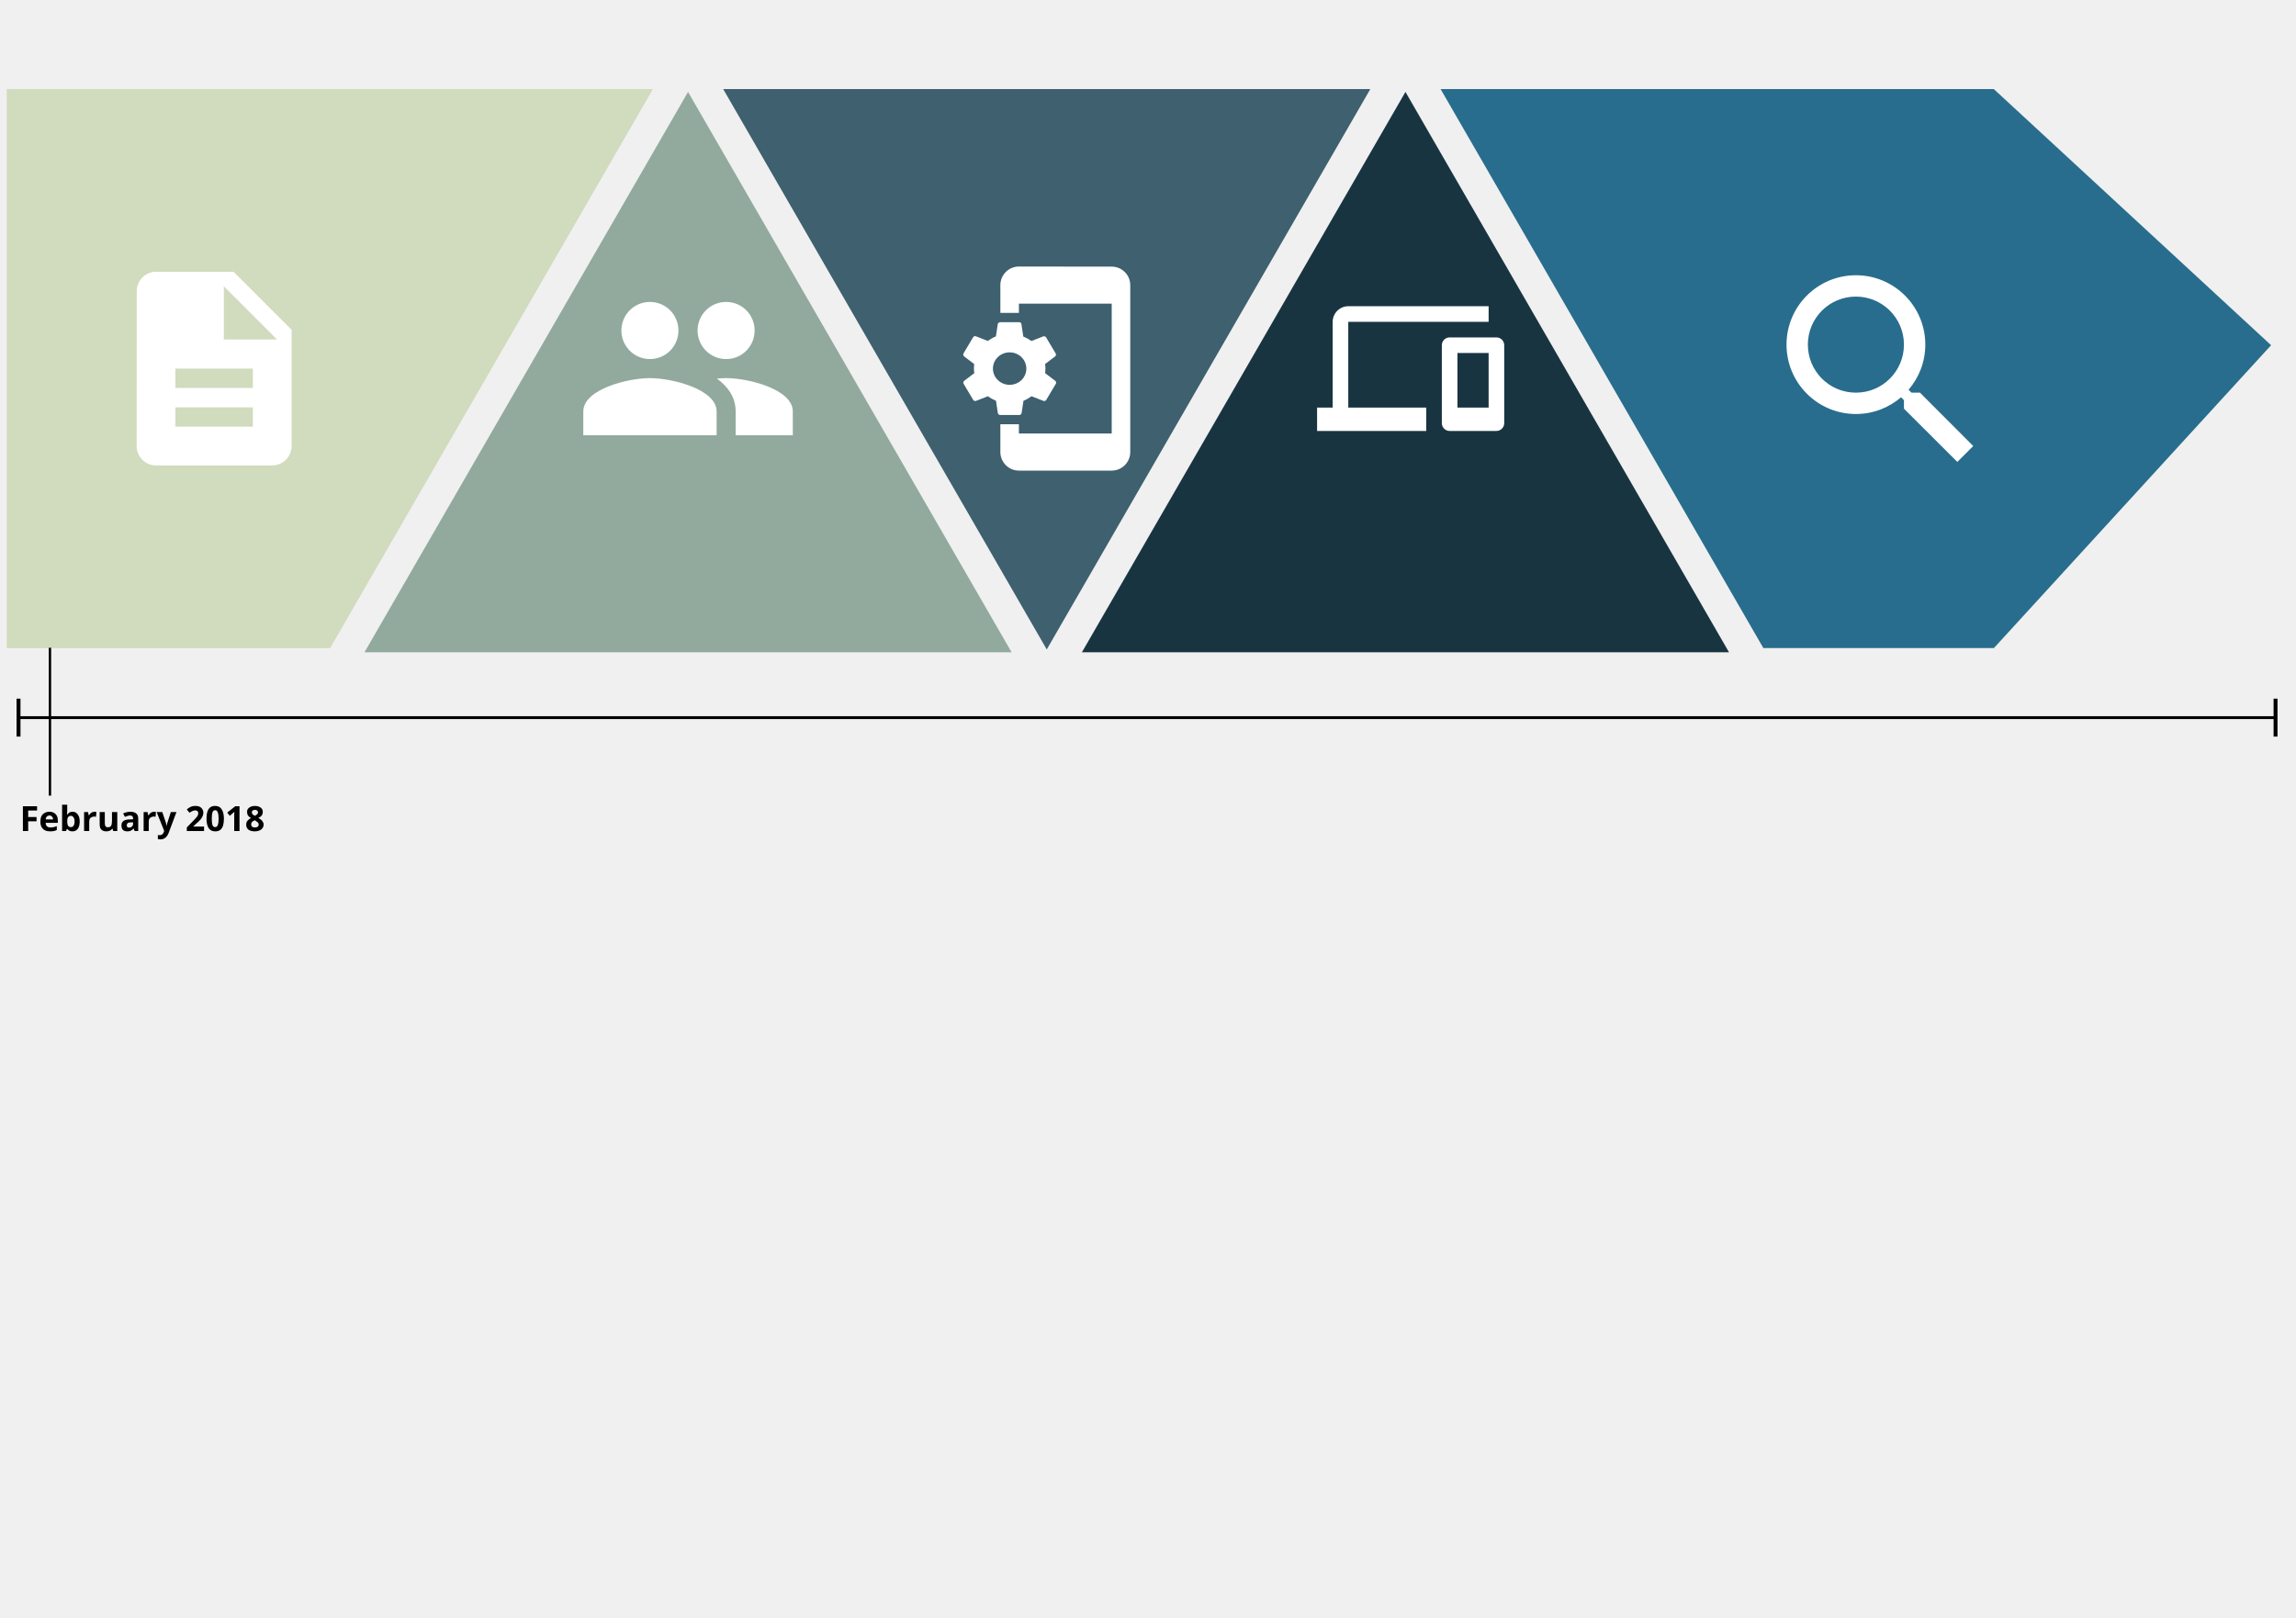
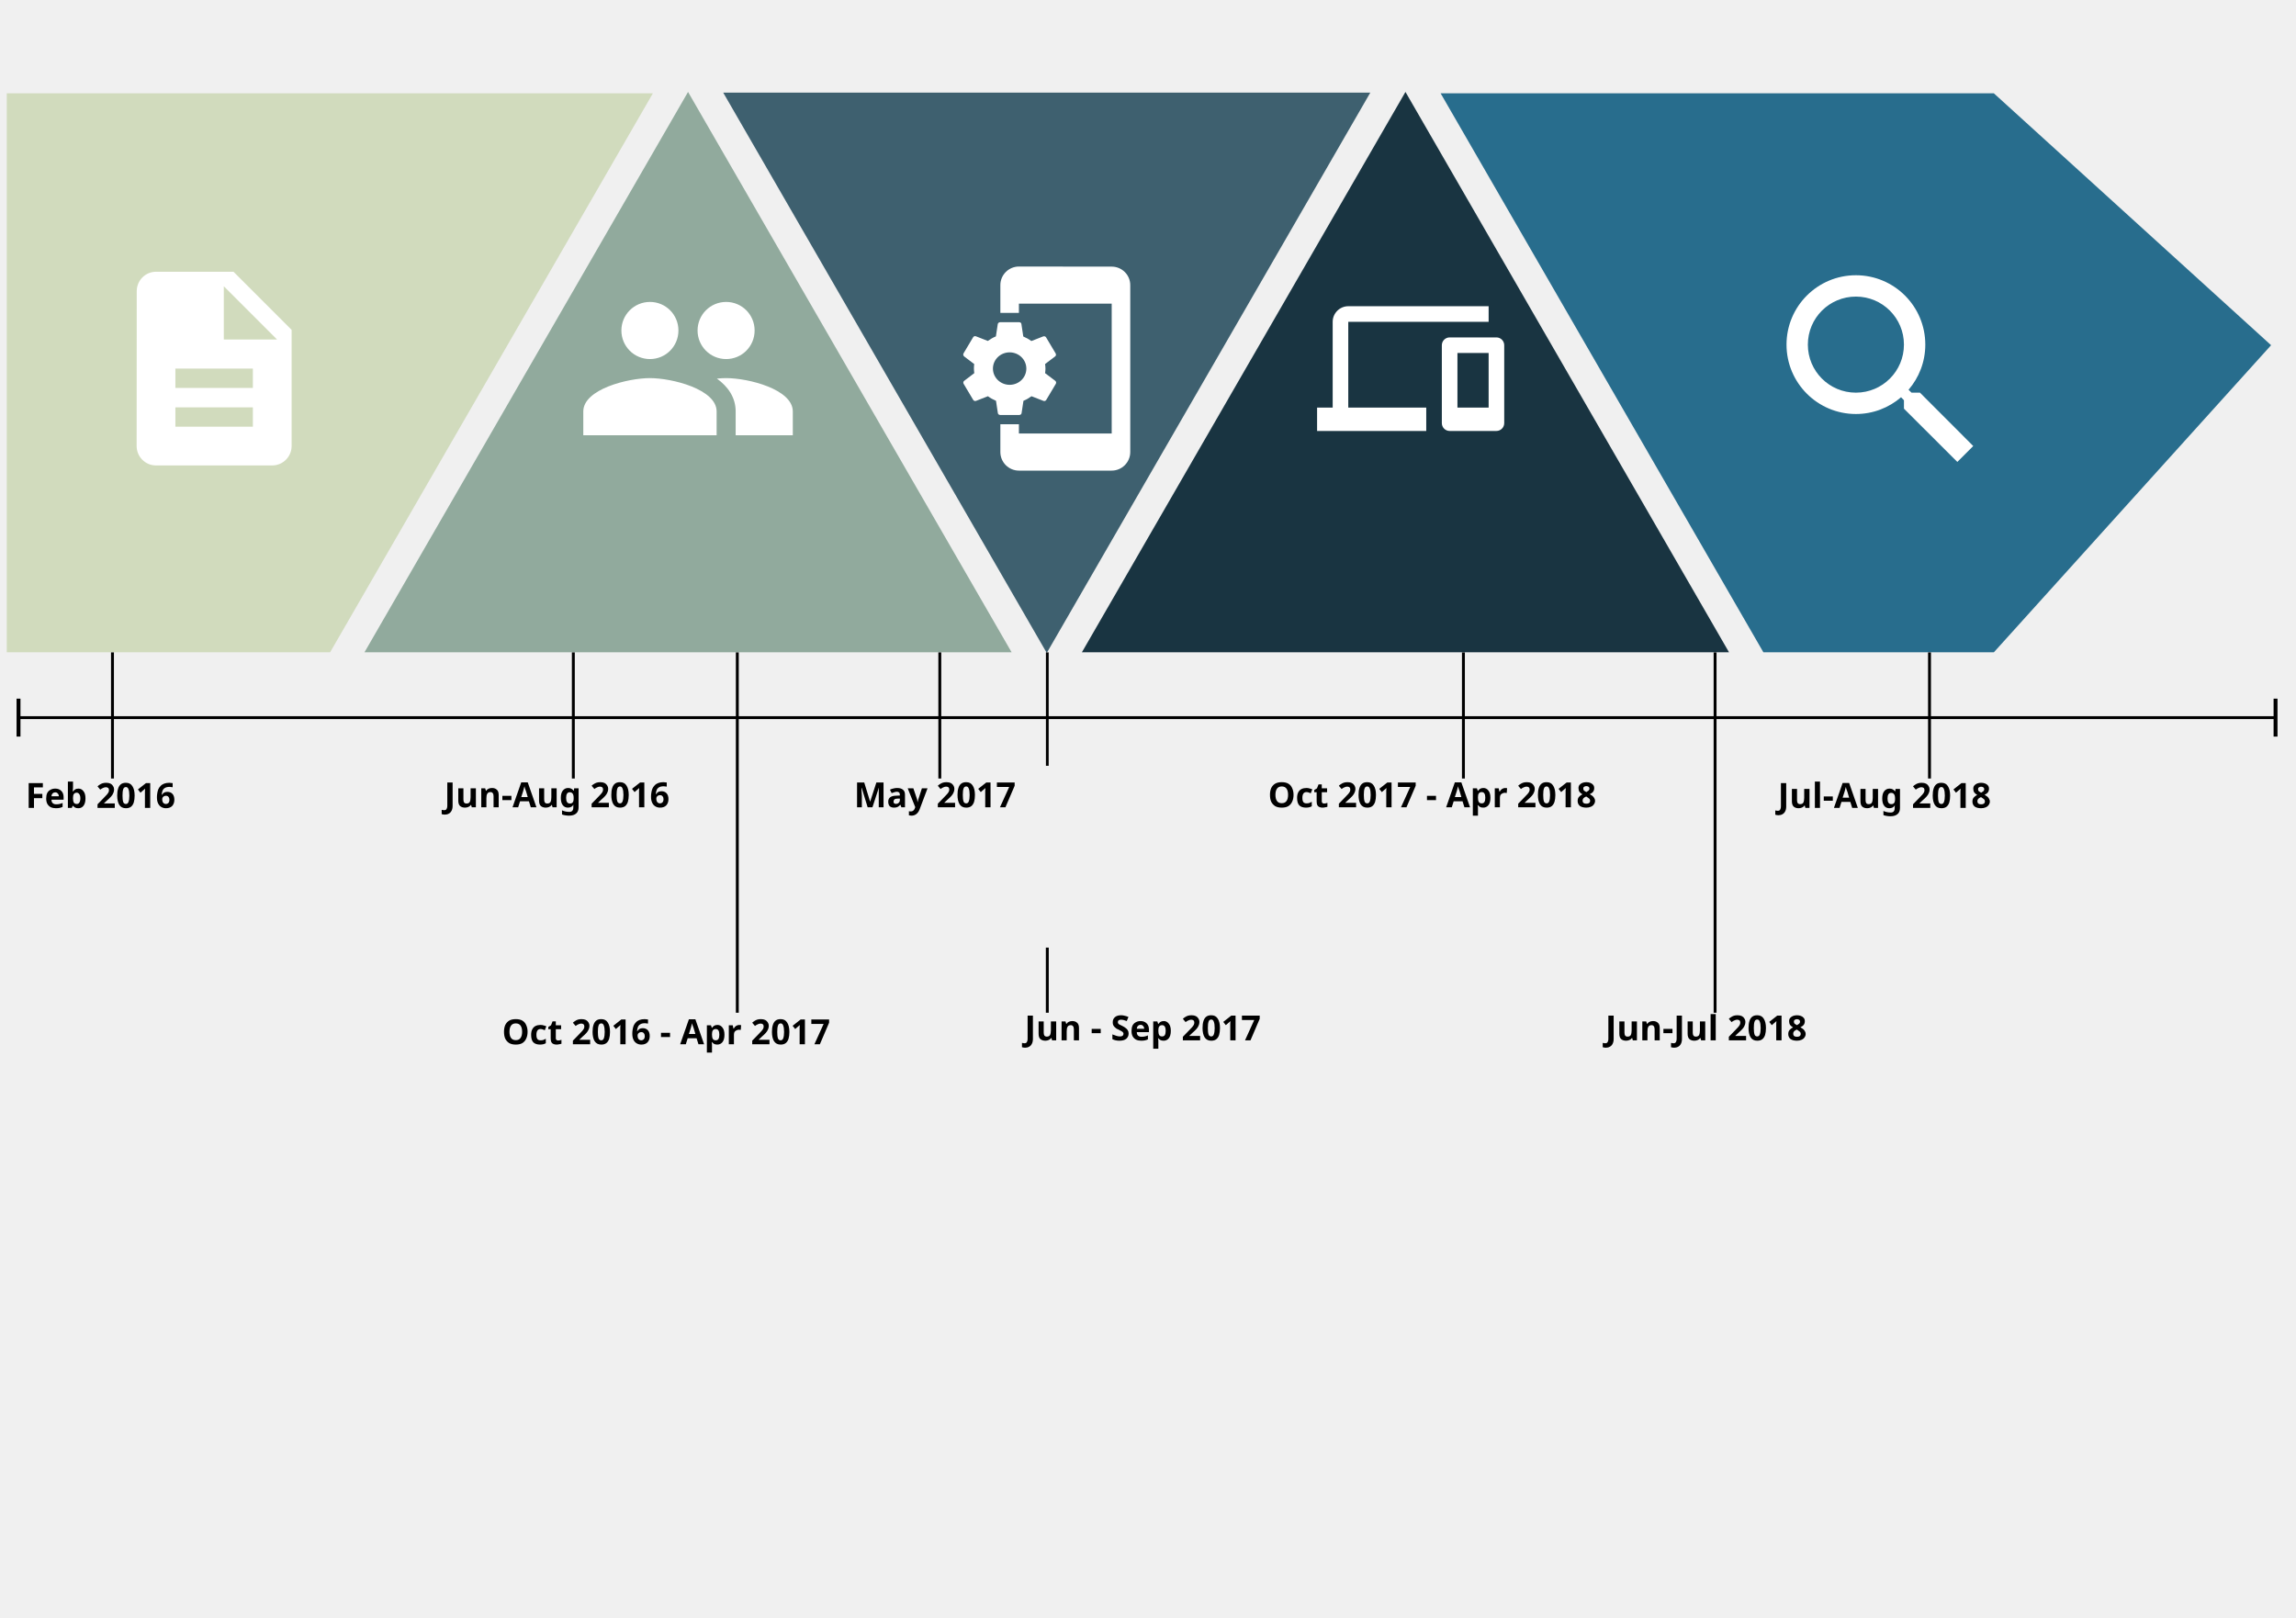
<svg xmlns="http://www.w3.org/2000/svg" xmlns:ns1="http://www.openswatchbook.org/uri/2009/osb" width="210mm" height="148mm" viewBox="0 0 210 148" version="1.1" id="svg8">
  <defs id="defs2">
    <linearGradient id="linearGradient4526" ns1:paint="solid">
      <stop id="stop4530" offset="0" style="stop-color:#000000;stop-opacity:1;" />
    </linearGradient>
    <linearGradient id="linearGradient4526-3">
      <stop style="stop-color:#000000;stop-opacity:1;" offset="0" id="stop4524" />
    </linearGradient>
  </defs>
  <g id="layer1" transform="translate(0,-149)">
    <flowRoot xml:space="preserve" id="flowRoot4545" style="font-style:normal;font-weight:normal;font-size:40px;line-height:1.25;font-family:sans-serif;letter-spacing:0px;word-spacing:0px;fill:#000000;fill-opacity:1;stroke:none" transform="matrix(0.2645833,0,0,0.2645833,-2.778627,116.382)">
      <flowRegion id="flowRegion4547">
        <rect id="rect4549" width="148.214" height="55.357" x="48.571" y="197.163" />
      </flowRegion>
      <flowPara id="flowPara4551">February 2016 -- March 201May 20June 2016</flowPara>
    </flowRoot>
    <g transform="matrix(1,0,0,-1,29.85587,258.8325)" id="g298" style="fill:#91aa9d;fill-opacity:1;stroke:#99cc33">
-       <flowRoot transform="translate(-4.142876,0.1294649)" style="font-style:normal;font-weight:normal;font-size:10.667px;line-height:1.25;font-family:sans-serif;letter-spacing:0px;word-spacing:0px;fill:#91aa9d;fill-opacity:1;stroke:#99cc33" id="flowRoot270" xml:space="preserve">
-         <flowRegion style="font-size:10.667px;fill:#91aa9d;fill-opacity:1;stroke:#99cc33" id="flowRegion266">
-           <rect style="font-size:10.667px;fill:#91aa9d;fill-opacity:1;stroke:#99cc33" y="208.234" x="147.857" height="58.929" width="125.714" id="rect264" />
-         </flowRegion>
-         <flowPara id="flowPara268" />
-       </flowRoot>
+       <g transform="translate(-4.142876,0.1294649)" style="font-style:normal;font-weight:normal;font-size:10.667px;line-height:1.25;font-family:sans-serif;letter-spacing:0px;word-spacing:0px;fill:#91aa9d;fill-opacity:1;stroke:#99cc33" id="flowRoot270" />
      <g transform="translate(-15.04751,0.4228294)" id="g296" style="fill:#91aa9d;fill-opacity:1;stroke:#99cc33">
-         <path transform="scale(-1)" d="m -18.744,-49.867 -58.758,0 29.379,-50.886 z" id="path272" style="fill:#91aa9d;fill-opacity:1;stroke:#91aa9d;stroke-width:0.248;stroke-opacity:1" />
+         <path transform="scale(-1)" style="fill:#91aa9d;fill-opacity:1;stroke:#91aa9d;stroke-width:0.248;stroke-opacity:1" d="M -18.744,-49.867 H -77.502 L -48.123,-100.752 Z" id="path272" />
      </g>
    </g>
    <flowRoot transform="matrix(1,0,0,-1,91.32971,258.703)" style="font-style:normal;font-weight:normal;font-size:10.667px;line-height:1.25;font-family:sans-serif;letter-spacing:0px;word-spacing:0px;fill:#193441;fill-opacity:1;stroke:#193441;stroke-opacity:1" id="flowRoot645" xml:space="preserve">
      <flowRegion style="font-size:10.667px;fill:#193441;fill-opacity:1;stroke:#193441;stroke-opacity:1" id="flowRegion641">
        <rect style="font-size:10.667px;fill:#193441;fill-opacity:1;stroke:#193441;stroke-opacity:1" y="208.234" x="147.857" height="58.929" width="125.714" id="rect639" />
      </flowRegion>
      <flowPara id="flowPara643" />
    </flowRoot>
    <path style="fill:#193441;fill-opacity:1;stroke:#193441;stroke-width:0.248;stroke-opacity:1" id="path647" d="m -99.169,208.543 -58.758,0 29.379,-50.886 z" transform="scale(-1,1)" />
    <g style="fill:#193441;fill-opacity:1;stroke:#193441;stroke-opacity:1" transform="matrix(0.2645833,0,0,-0.2645833,124.7953,195.738)" id="g669">
      <flowRoot transform="translate(-194.0714,-226.9483)" style="font-style:normal;font-weight:normal;font-size:10.667px;line-height:1.25;font-family:sans-serif;letter-spacing:0px;word-spacing:0px;fill:#193441;fill-opacity:1;stroke:#193441;stroke-opacity:1" id="flowRoot659" xml:space="preserve">
        <flowRegion style="font-size:10.667px;fill:#193441;fill-opacity:1;stroke:#193441;stroke-opacity:1" id="flowRegion655">
          <rect style="font-size:10.667px;fill:#193441;fill-opacity:1;stroke:#193441;stroke-opacity:1" y="362.877" x="153.571" height="110.714" width="134.643" id="rect653" />
        </flowRegion>
        <flowPara id="flowPara657" />
      </flowRoot>
      <flowRoot transform="translate(-194.0714,-226.9483)" style="font-style:normal;font-weight:normal;font-size:40px;line-height:1.25;font-family:sans-serif;letter-spacing:0px;word-spacing:0px;fill:#193441;fill-opacity:1;stroke:#193441;stroke-opacity:1" id="flowRoot667" xml:space="preserve">
        <flowRegion style="fill:#193441;fill-opacity:1;stroke:#193441;stroke-opacity:1" id="flowRegion663">
          <rect style="fill:#193441;fill-opacity:1;stroke:#193441;stroke-opacity:1" y="231.448" x="96.786" height="143.571" width="70.357" id="rect661" />
        </flowRegion>
        <flowPara id="flowPara665" />
      </flowRoot>
    </g>
    <flowRoot xml:space="preserve" id="flowRoot425" style="font-style:normal;font-weight:normal;font-size:10.667px;line-height:1.25;font-family:sans-serif;letter-spacing:0px;word-spacing:0px;fill:#000000;fill-opacity:1;stroke:none" transform="translate(58.52135,107.1141)">
      <flowRegion id="flowRegion421" style="font-size:10.667px">
        <rect id="rect419" width="125.714" height="58.929" x="147.857" y="208.234" style="font-size:10.667px" />
      </flowRegion>
      <flowPara id="flowPara423" />
    </flowRoot>
    <path style="fill:none;stroke-width:0.265" d="m 90.714,172.006 h 6.35 v 6.35 h -6.35 z" id="path521" />
-     <path style="fill:#3e606f;fill-opacity:1;stroke:#3e606f;stroke-width:0.248;stroke-opacity:1" id="path427" d="m -66.361,-157.274 -58.758,0 29.379,-50.886 z" transform="scale(-1)" />
+     <path style="fill:#3e606f;fill-opacity:1;stroke:#3e606f;stroke-width:0.248;stroke-opacity:1" id="path427" d="m -66.361,-157.595 -58.758,0 29.379,-50.886 z" transform="scale(-1)" />
    <flowRoot transform="translate(124.1381,107.1141)" style="font-style:normal;font-weight:normal;font-size:10.667px;line-height:1.25;font-family:sans-serif;letter-spacing:0px;word-spacing:0px;fill:#000000;fill-opacity:1;stroke:none" id="flowRoot141" xml:space="preserve">
      <flowRegion style="font-size:10.667px" id="flowRegion137">
        <rect style="font-size:10.667px" y="208.234" x="147.857" height="58.929" width="125.714" id="rect135" />
      </flowRegion>
      <flowPara id="flowPara139" />
    </flowRoot>
    <path id="path143" d="m 156.331,172.006 h 6.35 v 6.35 h -6.35 z" style="fill:none;stroke-width:0.265" />
-     <path style="fill:#286d8d;fill-opacity:1;stroke:#286d8d;stroke-width:0.248;stroke-opacity:1" d="m 131.977,157.274 h 50.336 l 25.234,23.312 -25.234,27.574 h -20.957 z" id="path145" />
+     <path style="fill:#286d8d;fill-opacity:1;stroke:#286d8d;stroke-width:0.248;stroke-opacity:1" d="m 131.977,157.657 h 50.336 l 25.234,22.929 -25.234,27.957 h -20.957 z" id="path145" />
    <path style="fill:none;stroke-width:0.265" d="m 158.181,168.301 h 6.35 v 6.35 h -6.35 z" id="path221" />
    <g id="g4566" transform="translate(-2.952481,106.9847)" style="fill:#d1dbbd;fill-opacity:1;stroke:#d1dbbd;stroke-opacity:1">
      <flowRoot xml:space="preserve" id="flowRoot4568" style="font-style:normal;font-weight:normal;font-size:10.667px;line-height:1.25;font-family:sans-serif;letter-spacing:0px;word-spacing:0px;fill:#d1dbbd;fill-opacity:1;stroke:#d1dbbd;stroke-opacity:1" transform="translate(-4.142876,0.1294649)">
        <flowRegion id="flowRegion4570" style="font-size:10.667px;fill:#d1dbbd;fill-opacity:1;stroke:#d1dbbd;stroke-opacity:1">
          <rect id="rect4572" width="125.714" height="58.929" x="147.857" y="208.234" style="font-size:10.667px;fill:#d1dbbd;fill-opacity:1;stroke:#d1dbbd;stroke-opacity:1" />
        </flowRegion>
        <flowPara id="flowPara4574" />
      </flowRoot>
      <g id="g197" transform="translate(-15.04751,0.4228294)" style="fill:#d1dbbd;fill-opacity:1;stroke:#d1dbbd;stroke-opacity:1">
-         <path id="path14" d="m -18.744,-49.867 h -58.758 l 29.379,-50.886 h 29.379 z" style="fill:#d1dbbd;fill-opacity:1;stroke:#d1dbbd;stroke-width:0.248;stroke-opacity:1" transform="scale(-1)" />
+         <path id="path14" d="m -18.744,-50.25 h -58.758 l 29.379,-50.886 h 29.379 z" style="fill:#d1dbbd;fill-opacity:1;stroke:#d1dbbd;stroke-width:0.248;stroke-opacity:1" transform="scale(-1)" />
        <g transform="matrix(0.2645833,0,0,0.2645833,44.3702,62.67159)" id="g105" style="fill:#d1dbbd;fill-opacity:1;stroke:#d1dbbd;stroke-opacity:1">
          <path style="fill:#d1dbbd;fill-opacity:1;stroke:#d1dbbd;stroke-opacity:1" d="M 0,0 H 24 V 24 H 0 Z" id="path91" />
          <flowRoot transform="translate(-194.0714,-226.9483)" style="font-style:normal;font-weight:normal;font-size:10.667px;line-height:1.25;font-family:sans-serif;letter-spacing:0px;word-spacing:0px;fill:#d1dbbd;fill-opacity:1;stroke:#d1dbbd;stroke-opacity:1" id="flowRoot107" xml:space="preserve">
            <flowRegion style="font-size:10.667px;fill:#d1dbbd;fill-opacity:1;stroke:#d1dbbd;stroke-opacity:1" id="flowRegion109">
              <rect style="font-size:10.667px;fill:#d1dbbd;fill-opacity:1;stroke:#d1dbbd;stroke-opacity:1" y="362.877" x="153.571" height="110.714" width="134.643" id="rect111" />
            </flowRegion>
            <flowPara id="flowPara113" />
          </flowRoot>
          <flowRoot transform="translate(-194.0714,-226.9483)" style="font-style:normal;font-weight:normal;font-size:40px;line-height:1.25;font-family:sans-serif;letter-spacing:0px;word-spacing:0px;fill:#d1dbbd;fill-opacity:1;stroke:#d1dbbd;stroke-opacity:1" id="flowRoot115" xml:space="preserve">
            <flowRegion id="flowRegion117" style="fill:#d1dbbd;fill-opacity:1;stroke:#d1dbbd;stroke-opacity:1">
              <rect y="231.448" x="96.786" height="143.571" width="70.357" id="rect119" style="fill:#d1dbbd;fill-opacity:1;stroke:#d1dbbd;stroke-opacity:1" />
            </flowRegion>
            <flowPara id="flowPara121" />
          </flowRoot>
        </g>
      </g>
    </g>
  </g>
  <g id="layer2" style="display:inline" />
  <g id="layer3" style="display:inline">
    <g id="g376" transform="matrix(0.4720569,0,0,0.4720569,57.26648,27.72599)">
      <path id="path362" d="M 0,0 H 24 V 24 H 0 Z" style="fill:none" />
      <path id="path364" d="m 19.381,10.846 c 3.063,0 5.517,-2.473 5.517,-5.536 0,-3.063 -2.454,-5.536 -5.517,-5.536 -3.063,0 -5.536,2.473 -5.536,5.536 0,3.063 2.473,5.536 5.536,5.536 z m -14.761,0 c 3.063,0 5.517,-2.473 5.517,-5.536 0,-3.063 -2.454,-5.536 -5.517,-5.536 -3.063,0 -5.536,2.473 -5.536,5.536 0,3.063 2.473,5.536 5.536,5.536 z m 0,3.69 c -4.299,0 -12.916,2.159 -12.916,6.458 V 25.608 H 17.536 v -4.613 c 0,-4.299 -8.617,-6.458 -12.916,-6.458 z m 14.761,0 c -0.535,0 -1.144,0.037 -1.79,0.092 2.14,1.55 3.635,3.635 3.635,6.366 v 4.613 h 11.071 v -4.613 c 0,-4.299 -8.617,-6.458 -12.916,-6.458 z" style="fill:#ffffff;stroke-width:1.845" />
    </g>
-     <flowRoot transform="matrix(0.2645833,0,0,0.2645833,-0.0736333,-18.73705)" style="font-style:normal;font-weight:normal;font-size:13.333px;line-height:1.25;font-family:sans-serif;letter-spacing:0px;word-spacing:0px;fill:#000000;fill-opacity:1;stroke:none" id="flowRoot4537" xml:space="preserve">
+     <flowRoot transform="matrix(0.2645833,0,0,0.2645833,-0.0736333,-17.67872)" style="font-style:normal;font-weight:normal;font-size:13.333px;line-height:1.25;font-family:sans-serif;letter-spacing:0px;word-spacing:0px;fill:#000000;fill-opacity:1;stroke:none" id="flowRoot4537" xml:space="preserve">
      <flowRegion style="font-size:13.333px;fill:#000000" id="flowRegion4539">
        <rect style="font-size:13.333px;fill:#000000" y="106.811" x="20.708" height="61.114" width="331.33" id="rect4541" />
      </flowRegion>
      <flowPara style="font-style:normal;font-variant:normal;font-weight:bold;font-stretch:normal;font-size:14.667px;font-family:sans-serif;-inkscape-font-specification:'sans-serif, Bold';font-variant-ligatures:normal;font-variant-caps:normal;font-variant-numeric:normal;font-feature-settings:normal;text-align:start;writing-mode:lr-tb;text-anchor:start;fill:#ffffff" id="flowPara4543">Initial Fieldwork</flowPara>
    </flowRoot>
    <g id="g365" transform="matrix(0.8858486,0,0,0.8858486,8.954694,23.08688)">
      <path id="path351" d="M 0,0 H 24 V 24 H 0 Z" style="fill:none" />
      <path id="path353" d="M 14,2 H 6 C 4.9,2 4.01,2.9 4.01,4 L 4,20 c 0,1.1 0.89,2 1.99,2 H 18 c 1.1,0 2,-0.9 2,-2 V 8 Z m 2,16 H 8 v -2 h 8 z m 0,-4 H 8 v -2 h 8 z M 13,9 V 3.5 L 18.5,9 Z" style="fill:#ffffff" />
    </g>
-     <flowRoot xml:space="preserve" id="flowRoot306" style="font-style:normal;font-weight:normal;font-size:13.333px;line-height:1.25;font-family:sans-serif;letter-spacing:0px;word-spacing:0px;fill:#000000;fill-opacity:1;stroke:none" transform="matrix(0.2645833,0,0,0.2645833,34.98903,25.89534)">
+     <flowRoot xml:space="preserve" id="flowRoot306" style="font-style:normal;font-weight:normal;font-size:13.333px;line-height:1.25;font-family:sans-serif;letter-spacing:0px;word-spacing:0px;fill:#000000;fill-opacity:1;stroke:none" transform="matrix(0.2645833,0,0,0.2645833,34.70102,25.89534)">
      <flowRegion id="flowRegion302" style="font-size:13.333px;fill:#000000">
        <rect id="rect300" width="331.33" height="61.114" x="20.708" y="106.811" style="font-size:13.333px;fill:#000000" />
      </flowRegion>
-       <flowPara id="flowPara304" style="font-style:normal;font-variant:normal;font-weight:bold;font-stretch:normal;font-size:14.667px;font-family:sans-serif;-inkscape-font-specification:'sans-serif, Bold';font-variant-ligatures:normal;font-variant-caps:normal;font-variant-numeric:normal;font-feature-settings:normal;text-align:start;writing-mode:lr-tb;text-anchor:start;fill:#ffffff">Participatory Design</flowPara>
+       <flowPara id="flowPara304" style="font-style:normal;font-variant:normal;font-weight:bold;font-stretch:normal;font-size:14.667px;font-family:sans-serif;-inkscape-font-specification:'sans-serif, Bold';font-variant-ligatures:normal;font-variant-caps:normal;font-variant-numeric:normal;font-feature-settings:normal;text-align:start;writing-mode:lr-tb;text-anchor:start;fill:#ffffff">User-Centred Design</flowPara>
    </flowRoot>
    <flowRoot transform="matrix(0.2645833,0,0,0.2645833,97.16099,25.89534)" style="font-style:normal;font-weight:normal;font-size:13.333px;line-height:1.25;font-family:sans-serif;letter-spacing:0px;word-spacing:0px;fill:#ff9900;fill-opacity:1;stroke:none" id="flowRoot681" xml:space="preserve">
      <flowRegion style="font-size:13.333px;fill:#ff9900" id="flowRegion677">
        <rect style="font-size:13.333px;fill:#ff9900" y="106.811" x="20.708" height="61.114" width="331.33" id="rect675" />
      </flowRegion>
      <flowPara style="font-style:normal;font-variant:normal;font-weight:bold;font-stretch:normal;font-size:14.667px;font-family:sans-serif;-inkscape-font-specification:'sans-serif, Bold';font-variant-ligatures:normal;font-variant-caps:normal;font-variant-numeric:normal;font-feature-settings:normal;text-align:start;writing-mode:lr-tb;text-anchor:start;fill:#ffffff" id="flowPara679">Expanded Deployments</flowPara>
    </flowRoot>
    <g id="g759" transform="matrix(0.7131752,0,0,0.7131752,116.8788,25.15896)">
      <path id="path745" d="M 0,0 H 24 V 24 H 0 Z" style="fill:none" />
      <path id="path747" d="M 9.029,6 H 27.029 V 4 H 9.029 c -1.1,0 -2,0.9 -2,2 v 11 h -2 v 3 H 19.029 V 17 H 9.029 Z M 28.029,8 h -6 c -0.55,0 -1,0.45 -1,1 v 10 c 0,0.55 0.45,1 1,1 h 6 c 0.55,0 1,-0.45 1,-1 V 9 c 0,-0.55 -0.45,-1 -1,-1 z m -1,9 h -4 v -7 h 4 z" style="fill:#ffffff" />
    </g>
    <path style="fill:#ffffff;stroke-width:0.849" d="m 95.587,34.133 c 0.017,-0.136 0.034,-0.272 0.034,-0.416 0,-0.144 -0.017,-0.28 -0.034,-0.416 l 0.917,-0.696 c 0.085,-0.059 0.102,-0.178 0.051,-0.272 l -0.874,-1.468 c -0.051,-0.093 -0.17,-0.127 -0.263,-0.093 l -1.086,0.424 C 94.102,31.027 93.856,30.891 93.593,30.781 l -0.17,-1.129 c 0,-0.102 -0.093,-0.178 -0.204,-0.178 h -1.74 c -0.11,0 -0.204,0.076 -0.221,0.178 l -0.17,1.12 c -0.263,0.102 -0.509,0.255 -0.738,0.416 l -1.086,-0.424 c -0.102,-0.042 -0.212,0 -0.263,0.093 l -0.874,1.468 c -0.051,0.102 -0.025,0.212 0.059,0.28 l 0.917,0.696 c -0.017,0.136 -0.025,0.28 -0.025,0.416 0,0.144 0.017,0.28 0.034,0.416 l -0.925,0.704 c -0.085,0.059 -0.102,0.178 -0.051,0.272 l 0.874,1.468 c 0.051,0.093 0.17,0.127 0.263,0.093 l 1.086,-0.424 c 0.229,0.17 0.475,0.306 0.738,0.416 l 0.17,1.12 c 0.009,0.102 0.102,0.178 0.212,0.178 h 1.748 c 0.11,0 0.204,-0.076 0.212,-0.178 l 0.17,-1.12 c 0.263,-0.102 0.509,-0.255 0.738,-0.416 l 1.086,0.424 c 0.102,0.042 0.212,0 0.263,-0.093 l 0.874,-1.468 c 0.051,-0.093 0.034,-0.204 -0.051,-0.272 z m -3.242,1.069 c -0.84,0 -1.528,-0.662 -1.528,-1.485 0,-0.823 0.687,-1.485 1.528,-1.485 0.84,0 1.528,0.662 1.528,1.485 0,0.823 -0.679,1.485 -1.528,1.485 z m 9.335,-10.812 -8.487,-0.009 c -0.934,0 -1.697,0.764 -1.697,1.697 v 2.546 h 1.697 v -0.849 h 8.487 v 11.881 h -8.487 v -0.849 h -1.697 v 2.546 c 0,0.934 0.764,1.697 1.697,1.697 h 8.487 c 0.934,0 1.697,-0.764 1.697,-1.697 V 26.079 c 0,-0.934 -0.764,-1.689 -1.697,-1.689 z" id="path523" />
-     <flowRoot xml:space="preserve" id="flowRoot461" style="font-style:normal;font-weight:normal;font-size:13.333px;line-height:1.25;font-family:sans-serif;letter-spacing:0px;word-spacing:0px;fill:#000000;fill-opacity:1;stroke:none" transform="matrix(0.2645833,0,0,0.2645833,69.58228,-18.73705)">
+     <flowRoot xml:space="preserve" id="flowRoot461" style="font-style:normal;font-weight:normal;font-size:13.333px;line-height:1.25;font-family:sans-serif;letter-spacing:0px;word-spacing:0px;fill:#000000;fill-opacity:1;stroke:none" transform="matrix(0.2645833,0,0,0.2645833,69.58228,-18.06999)">
      <flowRegion id="flowRegion457" style="font-size:13.333px;fill:#000000">
        <rect id="rect455" width="331.33" height="61.114" x="20.708" y="106.811" style="font-size:13.333px;fill:#000000" />
      </flowRegion>
      <flowPara style="font-style:normal;font-variant:normal;font-weight:bold;font-stretch:normal;font-size:14.667px;font-family:sans-serif;-inkscape-font-specification:'sans-serif, Bold';font-variant-ligatures:normal;font-variant-caps:normal;font-variant-numeric:normal;font-feature-settings:normal;text-align:start;writing-mode:lr-tb;text-anchor:start;fill:#ffffff" id="flowPara467">Early Deployments</flowPara>
    </flowRoot>
    <path style="fill:#ffffff;stroke-width:0.976" d="m 175.606,35.919 h -0.771 l -0.273,-0.264 c 0.957,-1.113 1.533,-2.558 1.533,-4.13 0,-3.505 -2.841,-6.347 -6.347,-6.347 -3.505,0 -6.347,2.841 -6.347,6.347 0,3.505 2.841,6.347 6.347,6.347 1.572,0 3.017,-0.576 4.13,-1.533 l 0.264,0.273 v 0.771 l 4.882,4.872 1.455,-1.455 z m -5.859,0 c -2.431,0 -4.394,-1.963 -4.394,-4.394 0,-2.431 1.963,-4.394 4.394,-4.394 2.431,0 4.394,1.963 4.394,4.394 0,2.431 -1.963,4.394 -4.394,4.394 z" id="path219" />
-     <flowRoot transform="matrix(0.2645833,0,0,0.2645833,131.3899,-18.73704)" style="font-style:normal;font-weight:normal;font-size:13.333px;line-height:1.25;font-family:sans-serif;letter-spacing:0px;word-spacing:0px;fill:#000000;fill-opacity:1;stroke:none" id="flowRoot163" xml:space="preserve">
+     <flowRoot transform="matrix(0.2645833,0,0,0.2645833,131.3899,-17.67872)" style="font-style:normal;font-weight:normal;font-size:13.333px;line-height:1.25;font-family:sans-serif;letter-spacing:0px;word-spacing:0px;fill:#000000;fill-opacity:1;stroke:none" id="flowRoot163" xml:space="preserve">
      <flowRegion style="font-size:13.333px;fill:#000000" id="flowRegion159">
        <rect style="font-size:13.333px;fill:#000000" y="106.811" x="20.708" height="61.114" width="331.33" id="rect157" />
      </flowRegion>
      <flowPara id="flowPara161" style="font-style:normal;font-variant:normal;font-weight:bold;font-stretch:normal;font-size:14.667px;font-family:sans-serif;-inkscape-font-specification:'sans-serif, Bold';font-variant-ligatures:normal;font-variant-caps:normal;font-variant-numeric:normal;font-feature-settings:normal;text-align:start;writing-mode:lr-tb;text-anchor:start;fill:#ffffff">Additional Evaluation</flowPara>
    </flowRoot>
  </g>
  <g id="layer4">
    <g style="display:inline" id="g1960" transform="translate(0,-10.58333)">
      <path id="path1951" d="m 1.648,76.228 c 206.527,0 206.527,0 206.527,0" style="fill:#000000;stroke:#000000;stroke-width:0.265px;stroke-linecap:butt;stroke-linejoin:miter;stroke-opacity:1" />
      <rect y="74.626" x="1.648" height="3.204" width="0.092" id="rect1953" style="fill:#000000;fill-opacity:1;stroke:#000000;stroke-width:0.265;stroke-opacity:1" />
      <rect style="fill:#000000;fill-opacity:1;stroke:#000000;stroke-width:0.265;stroke-opacity:1" id="rect1955" width="0.092" height="3.204" x="208.083" y="74.626" />
    </g>
-     <path style="fill:none;stroke:#000000;stroke-width:0.215px;stroke-linecap:butt;stroke-linejoin:miter;stroke-opacity:1" d="m 4.57,59.252 c 0,13.529 0,13.529 0,13.529" id="path931" />
-     <text xml:space="preserve" style="font-style:normal;font-weight:normal;font-size:3.175px;line-height:1.25;font-family:sans-serif;letter-spacing:0px;word-spacing:0px;fill:#000000;fill-opacity:1;stroke:none;stroke-width:0.265" x="1.813" y="76.018" id="text935">
-       <tspan x="1.813" y="76.018" style="font-weight:bold;font-size:3.175px;stroke-width:0.265" id="tspan937">February 2018</tspan>
-     </text>
-     <flowRoot xml:space="preserve" id="flowRoot941" style="fill:black;fill-opacity:1;stroke:none;font-family:sans-serif;font-style:normal;font-weight:normal;font-size:10.667px;line-height:1.25;letter-spacing:0px;word-spacing:0px;">
-       <flowRegion id="flowRegion943" style="font-size:10.667px;">
-         <rect id="rect945" width="101.724" height="98.956" x="6.92" y="295.719" style="font-size:10.667px;" />
+     <flowRoot xml:space="preserve" id="flowRoot941" style="font-style:normal;font-weight:normal;font-size:10.667px;line-height:1.25;font-family:sans-serif;letter-spacing:0px;word-spacing:0px;fill:#000000;fill-opacity:1;stroke:none">
+       <flowRegion id="flowRegion943" style="font-size:10.667px">
+         <rect id="rect945" width="101.724" height="98.956" x="6.92" y="295.719" style="font-size:10.667px" />
      </flowRegion>
      <flowPara id="flowPara947" />
    </flowRoot>
-     <flowRoot xml:space="preserve" id="flowRoot973" style="font-style:normal;font-variant:normal;font-weight:normal;font-stretch:normal;font-size:10.667px;line-height:1.25;font-family:sans-serif;-inkscape-font-specification:'sans-serif, Normal';font-variant-ligatures:normal;font-variant-caps:normal;font-variant-numeric:normal;font-feature-settings:normal;text-align:start;letter-spacing:0px;word-spacing:0px;writing-mode:lr-tb;text-anchor:start;fill:#000000;fill-opacity:1;stroke:none" transform="matrix(0.2645833,0,0,0.2645833,-0.00443512,0)">
-       <flowRegion id="flowRegion975" style="font-style:normal;font-variant:normal;font-weight:normal;font-stretch:normal;font-size:10.667px;font-family:sans-serif;-inkscape-font-specification:'sans-serif, Normal';font-variant-ligatures:normal;font-variant-caps:normal;font-variant-numeric:normal;font-feature-settings:normal;text-align:start;writing-mode:lr-tb;text-anchor:start">
-         <rect id="rect977" width="99.648" height="25.95" x="7.266" y="295.027" style="font-style:normal;font-variant:normal;font-weight:normal;font-stretch:normal;font-size:10.667px;font-family:sans-serif;-inkscape-font-specification:'sans-serif, Normal';font-variant-ligatures:normal;font-variant-caps:normal;font-variant-numeric:normal;font-feature-settings:normal;text-align:start;writing-mode:lr-tb;text-anchor:start" />
-       </flowRegion>
-       <flowPara id="flowPara981">Fieldwork begins</flowPara>
-       <flowPara id="flowPara983">@ Patchwork</flowPara>
-     </flowRoot>
+   </g>
+   <g id="layer5">
+     <g id="g938" transform="translate(0.5291667,-2.116667)">
+       <text id="text935" y="76.018" x="1.813" style="font-style:normal;font-weight:normal;font-size:3.175px;line-height:1.25;font-family:sans-serif;letter-spacing:0px;word-spacing:0px;fill:#000000;fill-opacity:1;stroke:none;stroke-width:0.265" xml:space="preserve">
+         <tspan id="tspan937" style="font-weight:bold;font-size:3.175px;stroke-width:0.265" y="76.018" x="1.813">Feb 2016</tspan>
+       </text>
+       <flowRoot transform="matrix(0.2645833,0,0,0.2645833,-0.00443512,0)" style="font-style:normal;font-variant:normal;font-weight:normal;font-stretch:normal;font-size:10.667px;line-height:1.25;font-family:sans-serif;-inkscape-font-specification:'sans-serif, Normal';font-variant-ligatures:normal;font-variant-caps:normal;font-variant-numeric:normal;font-feature-settings:normal;text-align:start;letter-spacing:0px;word-spacing:0px;writing-mode:lr-tb;text-anchor:start;fill:#000000;fill-opacity:1;stroke:none" id="flowRoot973" xml:space="preserve">
+         <flowRegion style="font-style:normal;font-variant:normal;font-weight:normal;font-stretch:normal;font-size:10.667px;font-family:sans-serif;-inkscape-font-specification:'sans-serif, Normal';font-variant-ligatures:normal;font-variant-caps:normal;font-variant-numeric:normal;font-feature-settings:normal;text-align:start;writing-mode:lr-tb;text-anchor:start" id="flowRegion975">
+           <rect style="font-style:normal;font-variant:normal;font-weight:normal;font-stretch:normal;font-size:10.667px;font-family:sans-serif;-inkscape-font-specification:'sans-serif, Normal';font-variant-ligatures:normal;font-variant-caps:normal;font-variant-numeric:normal;font-feature-settings:normal;text-align:start;writing-mode:lr-tb;text-anchor:start" y="295.027" x="7.266" height="25.95" width="99.648" id="rect977" />
+         </flowRegion>
+         <flowPara id="flowPara981">Fieldwork begins</flowPara>
+         <flowPara id="flowPara983">at Patchwork</flowPara>
+       </flowRoot>
+     </g>
+     <g id="g956" transform="translate(38.81899,-2.172477)">
+       <text xml:space="preserve" style="font-style:normal;font-weight:normal;font-size:3.175px;line-height:1.25;font-family:sans-serif;letter-spacing:0px;word-spacing:0px;fill:#000000;fill-opacity:1;stroke:none;stroke-width:0.265" x="1.813" y="76.018" id="text944">
+         <tspan x="1.813" y="76.018" style="font-weight:bold;font-size:3.175px;stroke-width:0.265" id="tspan942">Jun-Aug 2016</tspan>
+       </text>
+       <flowRoot xml:space="preserve" id="flowRoot954" style="font-style:normal;font-variant:normal;font-weight:normal;font-stretch:normal;font-size:10.667px;line-height:1.25;font-family:sans-serif;-inkscape-font-specification:'sans-serif, Normal';font-variant-ligatures:normal;font-variant-caps:normal;font-variant-numeric:normal;font-feature-settings:normal;text-align:start;letter-spacing:0px;word-spacing:0px;writing-mode:lr-tb;text-anchor:start;fill:#000000;fill-opacity:1;stroke:none" transform="matrix(0.2645833,0,0,0.2645833,-0.00443512,0)">
+         <flowRegion id="flowRegion948" style="font-style:normal;font-variant:normal;font-weight:normal;font-stretch:normal;font-size:10.667px;font-family:sans-serif;-inkscape-font-specification:'sans-serif, Normal';font-variant-ligatures:normal;font-variant-caps:normal;font-variant-numeric:normal;font-feature-settings:normal;text-align:start;writing-mode:lr-tb;text-anchor:start">
+           <rect id="rect946" width="100.34" height="44.634" x="7.266" y="295.027" style="font-style:normal;font-variant:normal;font-weight:normal;font-stretch:normal;font-size:10.667px;font-family:sans-serif;-inkscape-font-specification:'sans-serif, Normal';font-variant-ligatures:normal;font-variant-caps:normal;font-variant-numeric:normal;font-feature-settings:normal;text-align:start;writing-mode:lr-tb;text-anchor:start" />
+         </flowRegion>
+         <flowPara id="flowPara952">Initial Design Workshops with Patchwork</flowPara>
+       </flowRoot>
+     </g>
+     <g id="g996" transform="translate(44.09792,19.50303)">
+       <text xml:space="preserve" style="font-style:normal;font-weight:normal;font-size:3.175px;line-height:1.25;font-family:sans-serif;letter-spacing:0px;word-spacing:0px;fill:#000000;fill-opacity:1;stroke:none;stroke-width:0.265" x="1.813" y="76.018" id="text986">
+         <tspan x="1.813" y="76.018" style="font-weight:bold;font-size:3.175px;stroke-width:0.265" id="tspan984">Oct 2016 - Apr 2017</tspan>
+       </text>
+       <flowRoot xml:space="preserve" id="flowRoot994" style="font-style:normal;font-variant:normal;font-weight:normal;font-stretch:normal;font-size:10.667px;line-height:1.25;font-family:sans-serif;-inkscape-font-specification:'sans-serif, Normal';font-variant-ligatures:normal;font-variant-caps:normal;font-variant-numeric:normal;font-feature-settings:normal;text-align:start;letter-spacing:0px;word-spacing:0px;writing-mode:lr-tb;text-anchor:start;fill:#000000;fill-opacity:1;stroke:none" transform="matrix(0.2645833,0,0,0.2645833,-0.00443512,0)">
+         <flowRegion id="flowRegion990" style="font-style:normal;font-variant:normal;font-weight:normal;font-stretch:normal;font-size:10.667px;font-family:sans-serif;-inkscape-font-specification:'sans-serif, Normal';font-variant-ligatures:normal;font-variant-caps:normal;font-variant-numeric:normal;font-feature-settings:normal;text-align:start;writing-mode:lr-tb;text-anchor:start">
+           <rect id="rect988" width="114.872" height="52.938" x="7.266" y="295.027" style="font-style:normal;font-variant:normal;font-weight:normal;font-stretch:normal;font-size:10.667px;font-family:sans-serif;-inkscape-font-specification:'sans-serif, Normal';font-variant-ligatures:normal;font-variant-caps:normal;font-variant-numeric:normal;font-feature-settings:normal;text-align:start;writing-mode:lr-tb;text-anchor:start" />
+         </flowRegion>
+         <flowPara id="flowPara992">Iterative Design on digital tools with Patchwork</flowPara>
+       </flowRoot>
+     </g>
+     <g transform="translate(76.29612,-2.172477)" id="g1066">
+       <text id="text1056" y="76.018" x="1.813" style="font-style:normal;font-weight:normal;font-size:3.175px;line-height:1.25;font-family:sans-serif;letter-spacing:0px;word-spacing:0px;fill:#000000;fill-opacity:1;stroke:none;stroke-width:0.265" xml:space="preserve">
+         <tspan id="tspan1054" style="font-weight:bold;font-size:3.175px;stroke-width:0.265" y="76.018" x="1.813">May 2017</tspan>
+       </text>
+       <flowRoot transform="matrix(0.2645833,0,0,0.2645833,-0.00443512,0)" style="font-style:normal;font-variant:normal;font-weight:normal;font-stretch:normal;font-size:10.667px;line-height:1.25;font-family:sans-serif;-inkscape-font-specification:'sans-serif, Normal';font-variant-ligatures:normal;font-variant-caps:normal;font-variant-numeric:normal;font-feature-settings:normal;text-align:start;letter-spacing:0px;word-spacing:0px;writing-mode:lr-tb;text-anchor:start;fill:#000000;fill-opacity:1;stroke:none" id="flowRoot1064" xml:space="preserve">
+         <flowRegion style="font-style:normal;font-variant:normal;font-weight:normal;font-stretch:normal;font-size:10.667px;font-family:sans-serif;-inkscape-font-specification:'sans-serif, Normal';font-variant-ligatures:normal;font-variant-caps:normal;font-variant-numeric:normal;font-feature-settings:normal;text-align:start;writing-mode:lr-tb;text-anchor:start" id="flowRegion1060">
+           <rect style="font-style:normal;font-variant:normal;font-weight:normal;font-stretch:normal;font-size:10.667px;font-family:sans-serif;-inkscape-font-specification:'sans-serif, Normal';font-variant-ligatures:normal;font-variant-caps:normal;font-variant-numeric:normal;font-feature-settings:normal;text-align:start;writing-mode:lr-tb;text-anchor:start" y="295.027" x="7.266" height="52.938" width="114.872" id="rect1058" />
+         </flowRegion>
+         <flowPara id="flowPara1062">Edbert's House and GOPA join. Iterate on tools.</flowPara>
+       </flowRoot>
+     </g>
+     <g id="g1080" transform="translate(91.89552,19.14864)">
+       <text xml:space="preserve" style="font-style:normal;font-weight:normal;font-size:3.175px;line-height:1.25;font-family:sans-serif;letter-spacing:0px;word-spacing:0px;fill:#000000;fill-opacity:1;stroke:none;stroke-width:0.265" x="1.813" y="76.018" id="text1070">
+         <tspan x="1.813" y="76.018" style="font-weight:bold;font-size:3.175px;stroke-width:0.265" id="tspan1068">Jun - Sep 2017</tspan>
+       </text>
+       <flowRoot xml:space="preserve" id="flowRoot1078" style="font-style:normal;font-variant:normal;font-weight:normal;font-stretch:normal;font-size:10.667px;line-height:1.25;font-family:sans-serif;-inkscape-font-specification:'sans-serif, Normal';font-variant-ligatures:normal;font-variant-caps:normal;font-variant-numeric:normal;font-feature-settings:normal;text-align:start;letter-spacing:0px;word-spacing:0px;writing-mode:lr-tb;text-anchor:start;fill:#000000;fill-opacity:1;stroke:none" transform="matrix(0.2645833,0,0,0.2645833,-0.00443512,0)">
+         <flowRegion id="flowRegion1074" style="font-style:normal;font-variant:normal;font-weight:normal;font-stretch:normal;font-size:10.667px;font-family:sans-serif;-inkscape-font-specification:'sans-serif, Normal';font-variant-ligatures:normal;font-variant-caps:normal;font-variant-numeric:normal;font-feature-settings:normal;text-align:start;writing-mode:lr-tb;text-anchor:start">
+           <rect id="rect1072" width="118.332" height="72.314" x="7.266" y="295.027" style="font-style:normal;font-variant:normal;font-weight:normal;font-stretch:normal;font-size:10.667px;font-family:sans-serif;-inkscape-font-specification:'sans-serif, Normal';font-variant-ligatures:normal;font-variant-caps:normal;font-variant-numeric:normal;font-feature-settings:normal;text-align:start;writing-mode:lr-tb;text-anchor:start" />
+         </flowRegion>
+         <flowPara id="flowPara1076">Unshepherded deployments w/ regular checkups at Patchwork, Edbert's House and GOPA</flowPara>
+       </flowRoot>
+     </g>
+     <g id="g1094" transform="translate(114.1558,-2.172477)">
+       <text xml:space="preserve" style="font-style:normal;font-weight:normal;font-size:3.175px;line-height:1.25;font-family:sans-serif;letter-spacing:0px;word-spacing:0px;fill:#000000;fill-opacity:1;stroke:none;stroke-width:0.265" x="1.813" y="76.018" id="text1084">
+         <tspan x="1.813" y="76.018" style="font-weight:bold;font-size:3.175px;stroke-width:0.265" id="tspan1082">Oct 2017 - Apr 2018</tspan>
+       </text>
+       <flowRoot xml:space="preserve" id="flowRoot1092" style="font-style:normal;font-variant:normal;font-weight:normal;font-stretch:normal;font-size:10.667px;line-height:1.25;font-family:sans-serif;-inkscape-font-specification:'sans-serif, Normal';font-variant-ligatures:normal;font-variant-caps:normal;font-variant-numeric:normal;font-feature-settings:normal;text-align:start;letter-spacing:0px;word-spacing:0px;writing-mode:lr-tb;text-anchor:start;fill:#000000;fill-opacity:1;stroke:none" transform="matrix(0.2645833,0,0,0.2645833,-0.00443512,0)">
+         <flowRegion id="flowRegion1088" style="font-style:normal;font-variant:normal;font-weight:normal;font-stretch:normal;font-size:10.667px;font-family:sans-serif;-inkscape-font-specification:'sans-serif, Normal';font-variant-ligatures:normal;font-variant-caps:normal;font-variant-numeric:normal;font-feature-settings:normal;text-align:start;writing-mode:lr-tb;text-anchor:start">
+           <rect id="rect1086" width="114.872" height="52.938" x="7.266" y="295.027" style="font-style:normal;font-variant:normal;font-weight:normal;font-stretch:normal;font-size:10.667px;font-family:sans-serif;-inkscape-font-specification:'sans-serif, Normal';font-variant-ligatures:normal;font-variant-caps:normal;font-variant-numeric:normal;font-feature-settings:normal;text-align:start;writing-mode:lr-tb;text-anchor:start" />
+         </flowRegion>
+         <flowPara id="flowPara1090">Shepherded evaluations of digital tools with Patchwork and GOPA.</flowPara>
+       </flowRoot>
+     </g>
+     <g transform="translate(145.0125,19.14864)" id="g1108">
+       <text id="text1098" y="76.018" x="1.813" style="font-style:normal;font-weight:normal;font-size:3.175px;line-height:1.25;font-family:sans-serif;letter-spacing:0px;word-spacing:0px;fill:#000000;fill-opacity:1;stroke:none;stroke-width:0.265" xml:space="preserve">
+         <tspan id="tspan1096" style="font-weight:bold;font-size:3.175px;stroke-width:0.265" y="76.018" x="1.813">Jun-Jul 2018</tspan>
+       </text>
+       <flowRoot transform="matrix(0.2645833,0,0,0.2645833,-0.00443512,0)" style="font-style:normal;font-variant:normal;font-weight:normal;font-stretch:normal;font-size:10.667px;line-height:1.25;font-family:sans-serif;-inkscape-font-specification:'sans-serif, Normal';font-variant-ligatures:normal;font-variant-caps:normal;font-variant-numeric:normal;font-feature-settings:normal;text-align:start;letter-spacing:0px;word-spacing:0px;writing-mode:lr-tb;text-anchor:start;fill:#000000;fill-opacity:1;stroke:none" id="flowRoot1106" xml:space="preserve">
+         <flowRegion style="font-style:normal;font-variant:normal;font-weight:normal;font-stretch:normal;font-size:10.667px;font-family:sans-serif;-inkscape-font-specification:'sans-serif, Normal';font-variant-ligatures:normal;font-variant-caps:normal;font-variant-numeric:normal;font-feature-settings:normal;text-align:start;writing-mode:lr-tb;text-anchor:start" id="flowRegion1102">
+           <rect style="font-style:normal;font-variant:normal;font-weight:normal;font-stretch:normal;font-size:10.667px;font-family:sans-serif;-inkscape-font-specification:'sans-serif, Normal';font-variant-ligatures:normal;font-variant-caps:normal;font-variant-numeric:normal;font-feature-settings:normal;text-align:start;writing-mode:lr-tb;text-anchor:start" y="295.027" x="7.266" height="72.314" width="118.332" id="rect1100" />
+         </flowRegion>
+         <flowPara id="flowPara1104">Evaluations of systems with additional stakeholders (funders and accountants)</flowPara>
+       </flowRoot>
+     </g>
+     <g transform="translate(160.7956,-2.116667)" id="g1122">
+       <text id="text1112" y="76.018" x="1.813" style="font-style:normal;font-weight:normal;font-size:3.175px;line-height:1.25;font-family:sans-serif;letter-spacing:0px;word-spacing:0px;fill:#000000;fill-opacity:1;stroke:none;stroke-width:0.265" xml:space="preserve">
+         <tspan id="tspan1110" style="font-weight:bold;font-size:3.175px;stroke-width:0.265" y="76.018" x="1.813">Jul-Aug 2018</tspan>
+       </text>
+       <flowRoot transform="matrix(0.2645833,0,0,0.2645833,-0.00443512,0)" style="font-style:normal;font-variant:normal;font-weight:normal;font-stretch:normal;font-size:10.667px;line-height:1.25;font-family:sans-serif;-inkscape-font-specification:'sans-serif, Normal';font-variant-ligatures:normal;font-variant-caps:normal;font-variant-numeric:normal;font-feature-settings:normal;text-align:start;letter-spacing:0px;word-spacing:0px;writing-mode:lr-tb;text-anchor:start;fill:#000000;fill-opacity:1;stroke:none" id="flowRoot1120" xml:space="preserve">
+         <flowRegion style="font-style:normal;font-variant:normal;font-weight:normal;font-stretch:normal;font-size:10.667px;font-family:sans-serif;-inkscape-font-specification:'sans-serif, Normal';font-variant-ligatures:normal;font-variant-caps:normal;font-variant-numeric:normal;font-feature-settings:normal;text-align:start;writing-mode:lr-tb;text-anchor:start" id="flowRegion1116">
+           <rect style="font-style:normal;font-variant:normal;font-weight:normal;font-stretch:normal;font-size:10.667px;font-family:sans-serif;-inkscape-font-specification:'sans-serif, Normal';font-variant-ligatures:normal;font-variant-caps:normal;font-variant-numeric:normal;font-feature-settings:normal;text-align:start;writing-mode:lr-tb;text-anchor:start" y="295.027" x="7.266" height="52.938" width="157.775" id="rect1114" />
+         </flowRegion>
+         <flowPara id="flowPara1118">FInal evaluation "Week in the Life" events of systems with Patchwork and GOPA workers and trustees</flowPara>
+       </flowRoot>
+     </g>
+     <path style="fill:none;stroke:#000000;stroke-width:0.265px;stroke-linecap:butt;stroke-linejoin:miter;stroke-opacity:1" d="m 10.287,59.681 c 0,11.512 0,11.535 0,11.535" id="path1126" />
+     <path id="path1128" d="m 52.439,59.681 c 0,11.512 0,11.535 0,11.535" style="fill:none;stroke:#000000;stroke-width:0.265px;stroke-linecap:butt;stroke-linejoin:miter;stroke-opacity:1" />
+     <path style="fill:none;stroke:#000000;stroke-width:0.265;stroke-linecap:butt;stroke-linejoin:miter;stroke-opacity:1;stroke-miterlimit:4;stroke-dasharray:none" d="m 67.437,59.681 c 0,32.896 0,32.961 0,32.961" id="path1130" />
+     <path style="fill:none;stroke:#000000;stroke-width:0.265px;stroke-linecap:butt;stroke-linejoin:miter;stroke-opacity:1" d="m 85.958,59.681 c 0,11.512 0,11.535 0,11.535" id="path1132" />
+     <path style="fill:none;stroke:#000000;stroke-width:0.265;stroke-linecap:butt;stroke-linejoin:miter;stroke-opacity:1;stroke-miterlimit:4;stroke-dasharray:none" d="m 95.79,86.681 c 0,5.95 0,5.961 0,5.961" id="path1136" />
+     <path id="path1138" d="m 95.79,59.681 c 0,10.349 0,10.37 0,10.37" style="fill:none;stroke:#000000;stroke-width:0.251;stroke-linecap:butt;stroke-linejoin:miter;stroke-miterlimit:4;stroke-dasharray:none;stroke-opacity:1" />
+     <path id="path1140" d="m 133.849,59.681 c 0,11.512 0,11.535 0,11.535" style="fill:none;stroke:#000000;stroke-width:0.265px;stroke-linecap:butt;stroke-linejoin:miter;stroke-opacity:1" />
+     <path id="path1142" d="m 156.867,59.681 c 0,32.896 0,32.961 0,32.961" style="fill:none;stroke:#000000;stroke-width:0.265;stroke-linecap:butt;stroke-linejoin:miter;stroke-opacity:1;stroke-miterlimit:4;stroke-dasharray:none" />
+     <path style="fill:none;stroke:#000000;stroke-width:0.265px;stroke-linecap:butt;stroke-linejoin:miter;stroke-opacity:1" d="m 176.479,59.681 c 0,11.512 0,11.535 0,11.535" id="path1144" />
  </g>
</svg>
